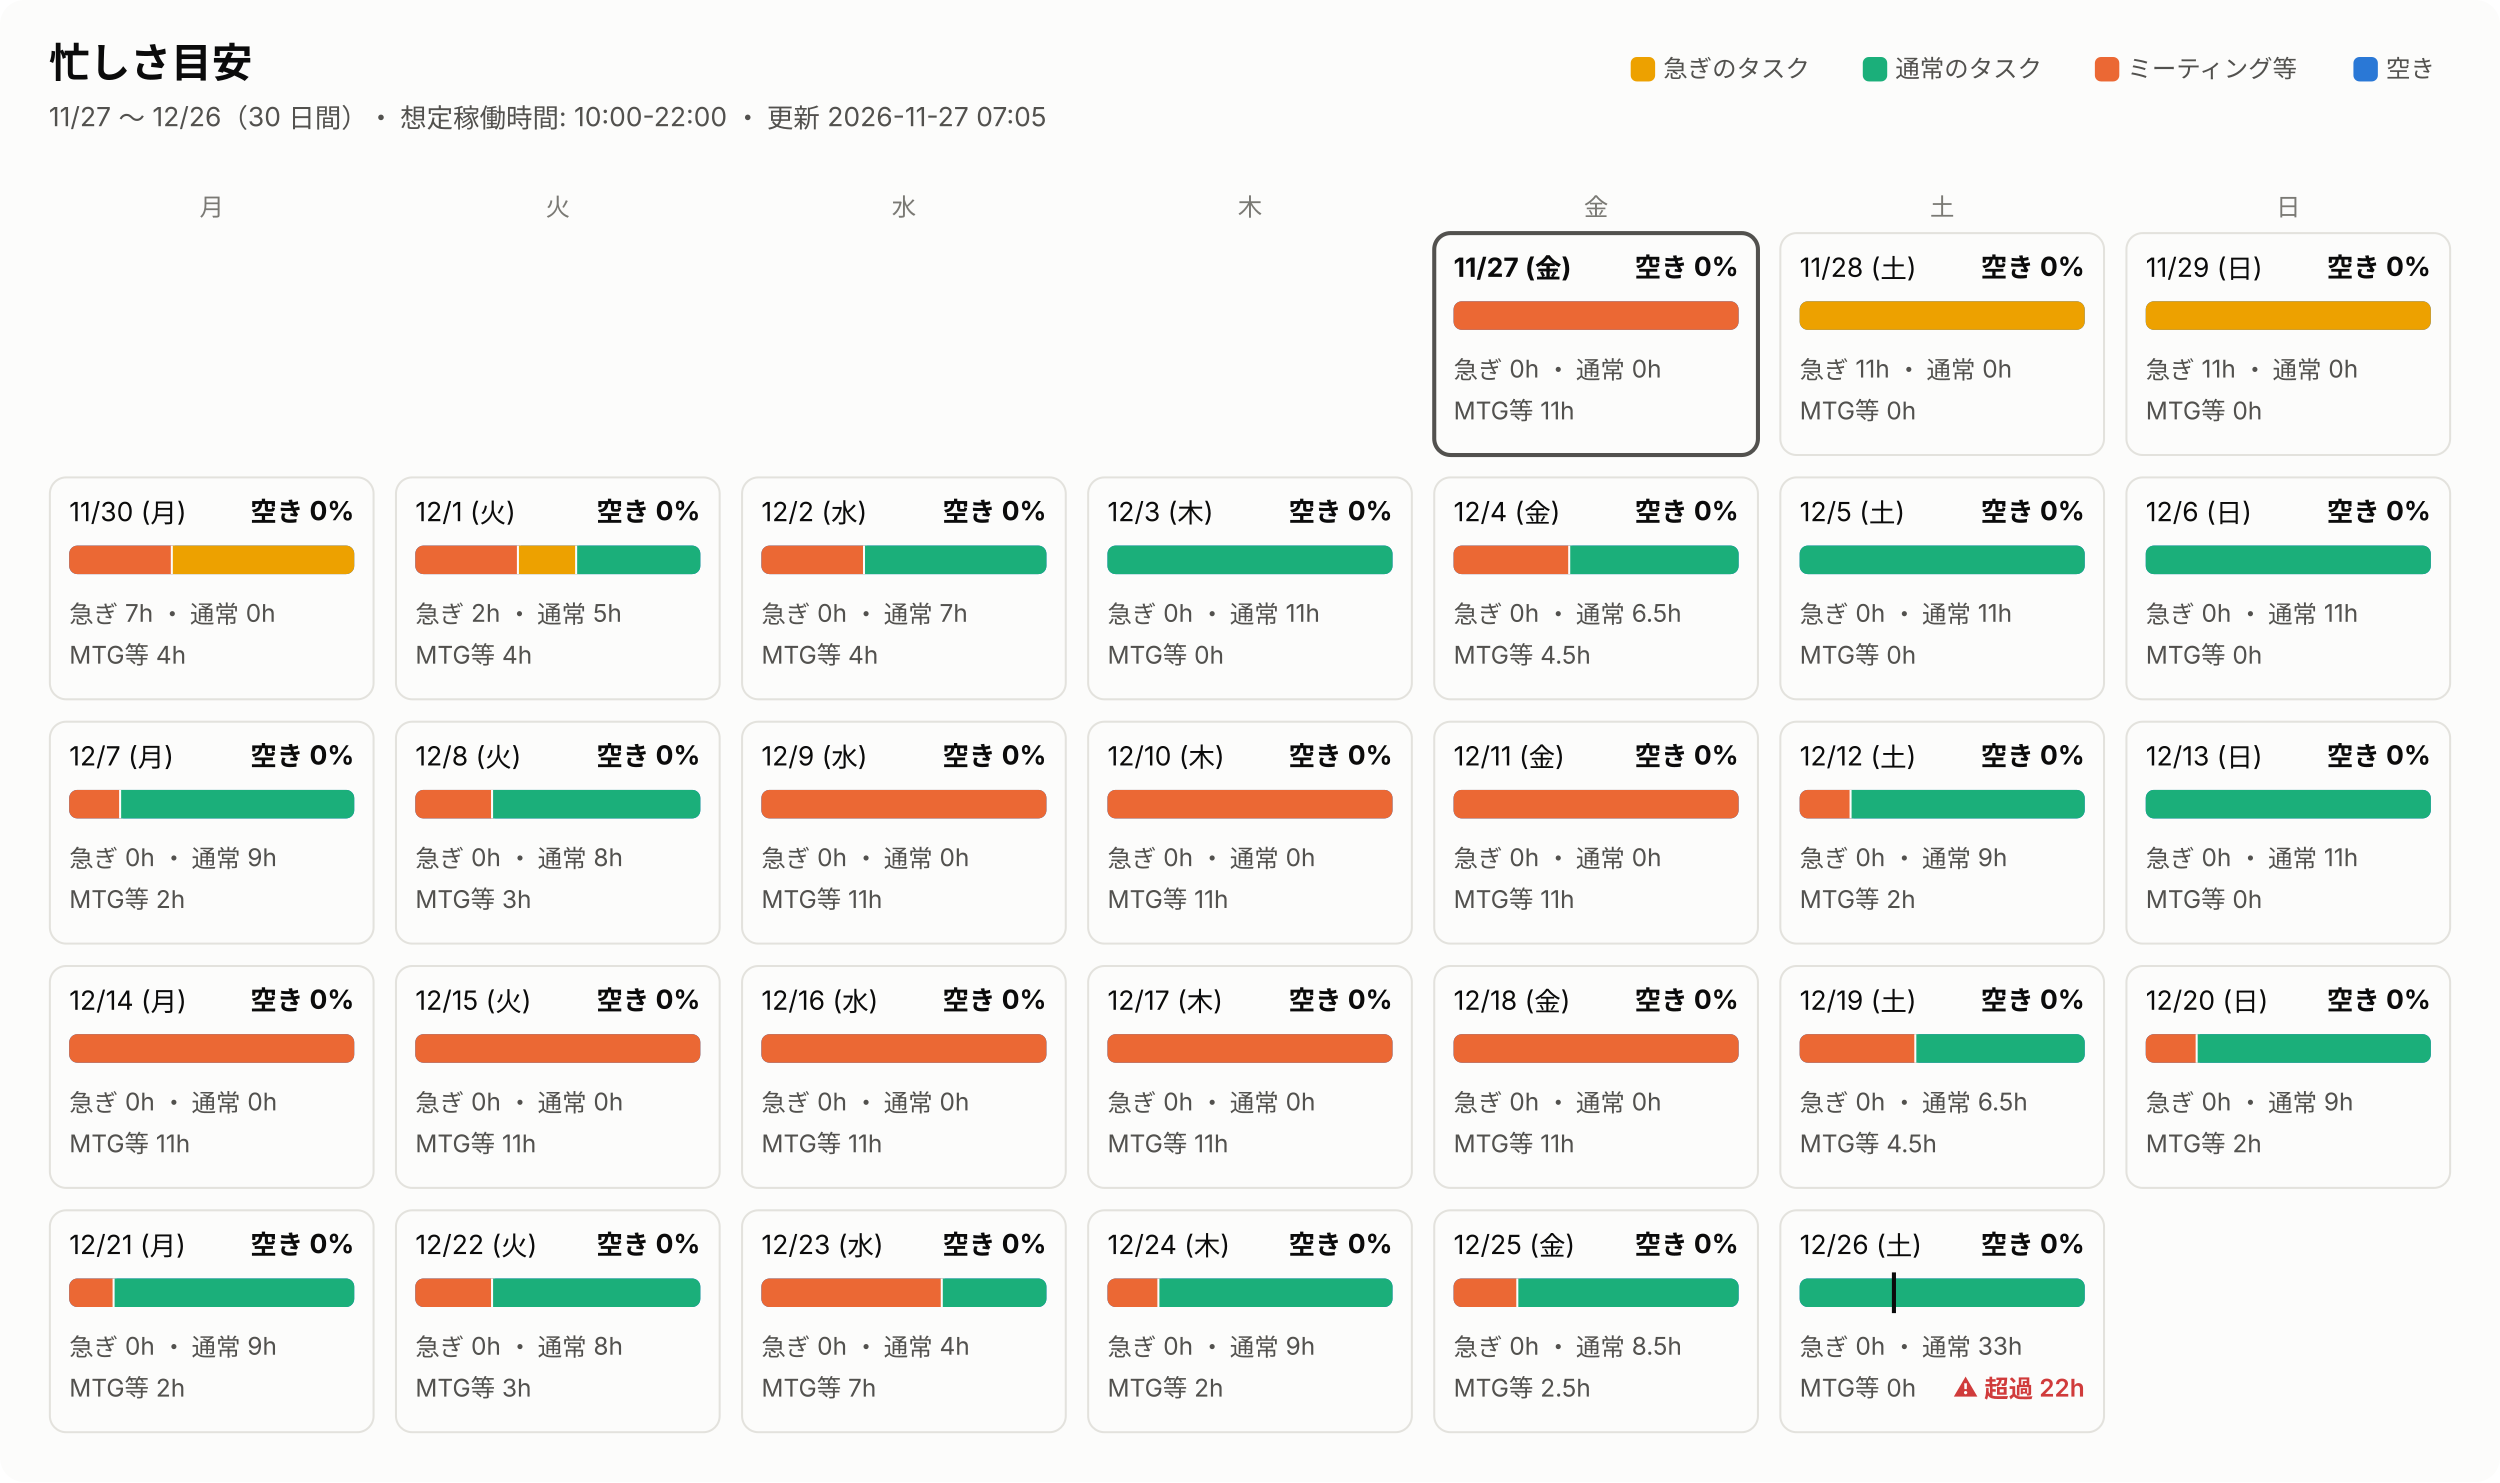
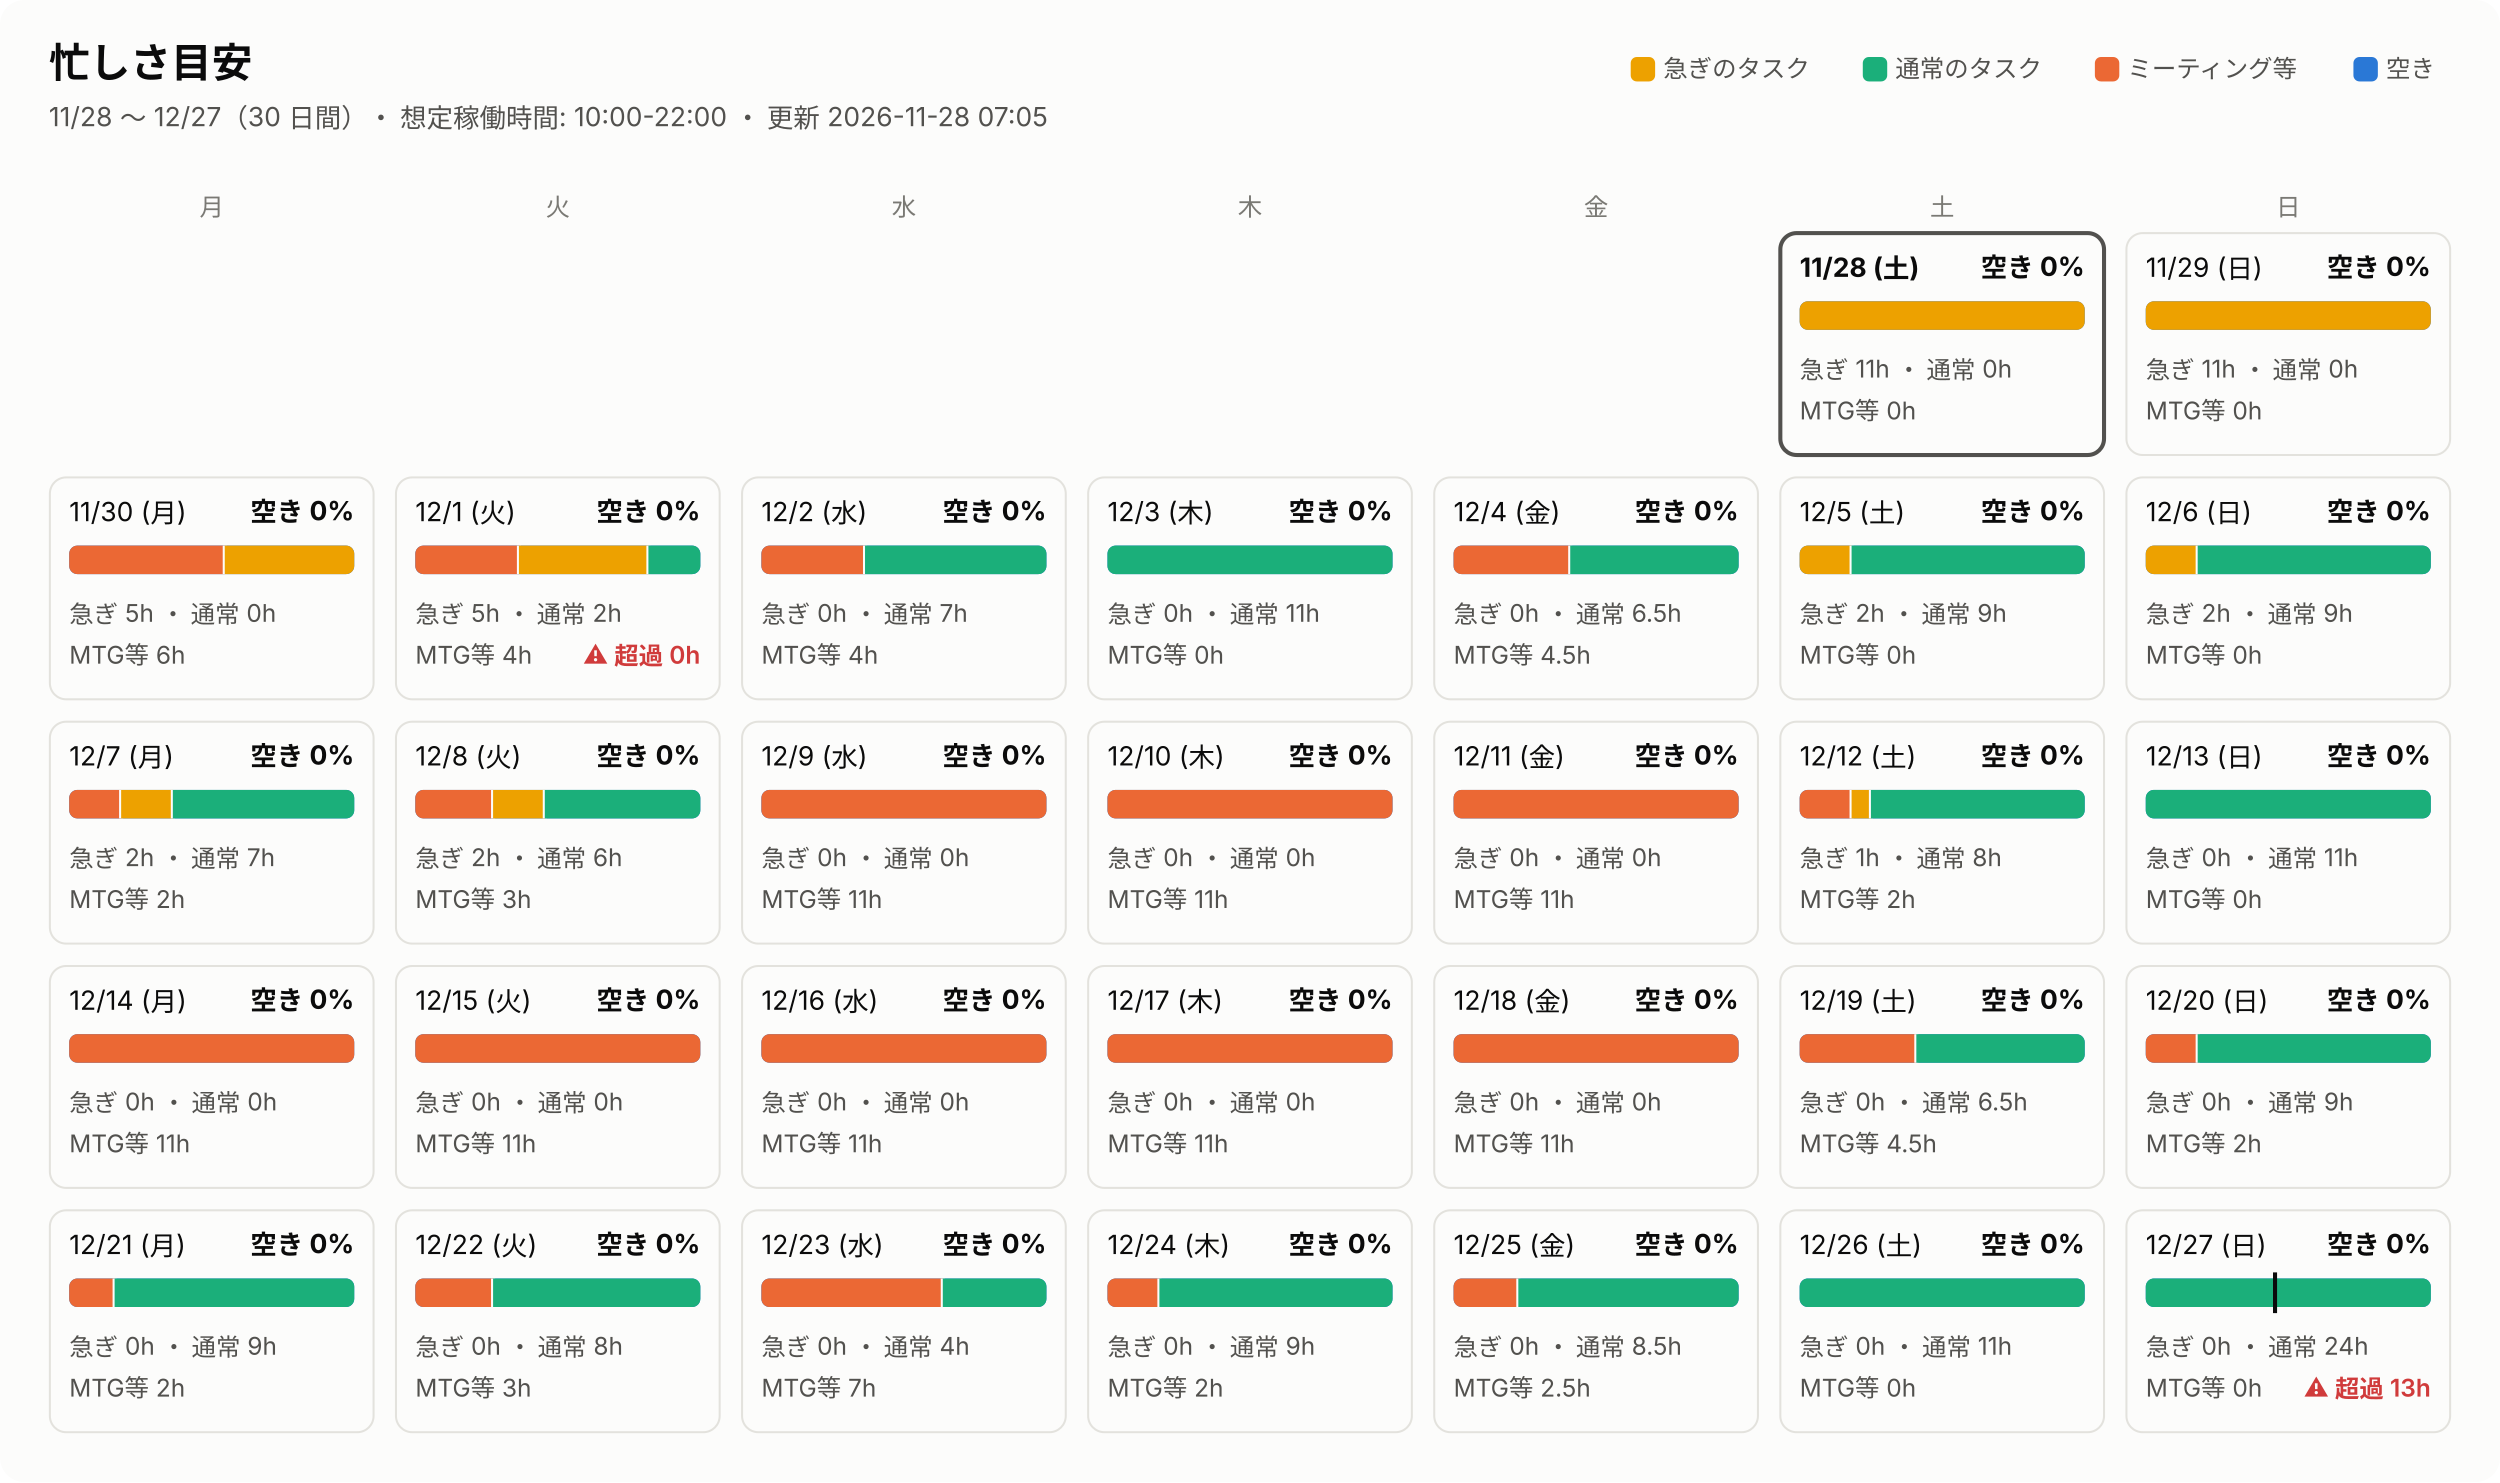
<svg xmlns="http://www.w3.org/2000/svg" viewBox="0 0 1228 728" width="1228" height="728" role="img" aria-label="忙しさ目安" class="viz">
  <style>
    .viz { color-scheme: light dark; }
    .surface { fill: #fcfcfb; }
    .text-1 { fill: #0b0b0b; }
    .text-2 { fill: #52514e; }
    .text-3 { fill: #7a7974; }
    .tasks { fill: #eda100; }
    .flex { fill: #1baf7a; }
    .meetings { fill: #eb6834; }
    .free { fill: #2a78d6; }
    .cell { fill: none; stroke: #e3e2dd; }
    .cell-today { fill: none; stroke: #52514e; }
    .gap { stroke: #fcfcfb; }
    .capmark { stroke: #0b0b0b; }
    .overflow { fill: #d03b3b; }
    text { font-family: -apple-system, BlinkMacSystemFont, "Segoe UI", "Hiragino Sans",
           "Noto Sans JP", "Yu Gothic UI", Meiryo, sans-serif; }
    @media (prefers-color-scheme: dark) {
      .surface { fill: #1a1a19; }
      .text-1 { fill: #f0efec; }
      .text-2 { fill: #c3c2b7; }
      .text-3 { fill: #8f8e87; }
      .tasks { fill: #c98500; }
      .flex { fill: #199e70; }
      .meetings { fill: #d95926; }
      .free { fill: #3987e5; }
      .cell { stroke: #333331; }
      .cell-today { stroke: #c3c2b7; }
      .gap { stroke: #1a1a19; }
      .capmark { stroke: #f0efec; }
      .overflow { fill: #e66767; }
    }
</style>
  <rect class="surface" x="0" y="0" width="1228" height="728" rx="12" />
  <text class="text-1" x="24" y="38" font-size="20" font-weight="700">忙しさ目安</text>
-   <text class="text-2" x="24" y="62" font-size="13">11/27 〜 12/26（30 日間）・ 想定稼働時間: 10:00-22:00 ・ 更新 2026-11-27 07:05</text>
+   <text class="text-2" x="24" y="62" font-size="13">11/28 〜 12/27（30 日間）・ 想定稼働時間: 10:00-22:00 ・ 更新 2026-11-28 07:05</text>
  <rect class="tasks" x="801" y="28" width="12" height="12" rx="3" />
  <text class="text-2" x="817" y="38" font-size="12">急ぎのタスク</text>
  <rect class="flex" x="915" y="28" width="12" height="12" rx="3" />
  <text class="text-2" x="931" y="38" font-size="12">通常のタスク</text>
  <rect class="meetings" x="1029" y="28" width="12" height="12" rx="3" />
  <text class="text-2" x="1045" y="38" font-size="12">ミーティング等</text>
  <rect class="free" x="1156" y="28" width="12" height="12" rx="3" />
  <text class="text-2" x="1172" y="38" font-size="12">空き</text>
  <text class="text-3" x="104.0" y="106" text-anchor="middle" font-size="12">月</text>
  <text class="text-3" x="274.0" y="106" text-anchor="middle" font-size="12">火</text>
  <text class="text-3" x="444.0" y="106" text-anchor="middle" font-size="12">水</text>
  <text class="text-3" x="614.0" y="106" text-anchor="middle" font-size="12">木</text>
  <text class="text-3" x="784.0" y="106" text-anchor="middle" font-size="12">金</text>
  <text class="text-3" x="954.0" y="106" text-anchor="middle" font-size="12">土</text>
  <text class="text-3" x="1124.0" y="106" text-anchor="middle" font-size="12">日</text>
  <g>
-     <rect class="cell-today" stroke-width="2" x="704.5" y="114.5" width="159" height="109" rx="8" />
-     <text class="text-1" x="714" y="136" font-size="13" font-weight="700">11/27 (金)</text>
-     <text class="text-1" x="854" y="136" text-anchor="end" font-size="13" font-weight="700">空き 0%</text>
+     <rect class="cell-today" stroke-width="2" x="874.5" y="114.5" width="159" height="109" rx="8" />
+     <text class="text-1" x="884" y="136" font-size="13" font-weight="700">11/28 (土)</text>
+     <text class="text-1" x="1024" y="136" text-anchor="end" font-size="13" font-weight="700">空き 0%</text>
    <clipPath id="c0">
-       <rect x="714.0" y="148" width="140" height="14" rx="4" />
+       <rect x="884.0" y="148" width="140" height="14" rx="4" />
    </clipPath>
    <g clip-path="url(#c0)">
-       <rect class="free" x="714.0" y="148" width="140" height="14" />
-       <rect class="meetings" x="714.0" y="148" width="140.0" height="14" />
-     </g>
-     <text class="text-2" x="714" y="186" font-size="12">急ぎ 0h ・ 通常 0h</text>
-     <text class="text-2" x="714" y="206" font-size="12">MTG等 11h</text>
-   </g>
-   <g>
-     <rect class="cell" stroke-width="1" x="874.5" y="114.5" width="159" height="109" rx="8" />
-     <text class="text-1" x="884" y="136" font-size="13">11/28 (土)</text>
-     <text class="text-1" x="1024" y="136" text-anchor="end" font-size="13" font-weight="700">空き 0%</text>
-     <clipPath id="c1">
-       <rect x="884.0" y="148" width="140" height="14" rx="4" />
-     </clipPath>
-     <g clip-path="url(#c1)">
      <rect class="free" x="884.0" y="148" width="140" height="14" />
      <rect class="tasks" x="884.0" y="148" width="140.0" height="14" />
    </g>
    <text class="text-2" x="884" y="186" font-size="12">急ぎ 11h ・ 通常 0h</text>
    <text class="text-2" x="884" y="206" font-size="12">MTG等 0h</text>
  </g>
  <g>
    <rect class="cell" stroke-width="1" x="1044.5" y="114.5" width="159" height="109" rx="8" />
    <text class="text-1" x="1054" y="136" font-size="13">11/29 (日)</text>
    <text class="text-1" x="1194" y="136" text-anchor="end" font-size="13" font-weight="700">空き 0%</text>
-     <clipPath id="c2">
+     <clipPath id="c1">
      <rect x="1054.0" y="148" width="140" height="14" rx="4" />
    </clipPath>
-     <g clip-path="url(#c2)">
+     <g clip-path="url(#c1)">
      <rect class="free" x="1054.0" y="148" width="140" height="14" />
      <rect class="tasks" x="1054.0" y="148" width="140.0" height="14" />
    </g>
    <text class="text-2" x="1054" y="186" font-size="12">急ぎ 11h ・ 通常 0h</text>
    <text class="text-2" x="1054" y="206" font-size="12">MTG等 0h</text>
  </g>
  <g>
    <rect class="cell" stroke-width="1" x="24.5" y="234.5" width="159" height="109" rx="8" />
    <text class="text-1" x="34" y="256" font-size="13">11/30 (月)</text>
    <text class="text-1" x="174" y="256" text-anchor="end" font-size="13" font-weight="700">空き 0%</text>
-     <clipPath id="c3">
+     <clipPath id="c2">
      <rect x="34.0" y="268" width="140" height="14" rx="4" />
    </clipPath>
-     <g clip-path="url(#c3)">
+     <g clip-path="url(#c2)">
      <rect class="free" x="34.0" y="268" width="140" height="14" />
-       <rect class="meetings" x="34.0" y="268" width="50.9" height="14" />
-       <line class="gap" stroke-width="2" x1="84.9" y1="268" x2="84.9" y2="282" />
-       <rect class="tasks" x="84.9" y="268" width="89.1" height="14" />
-     </g>
-     <text class="text-2" x="34" y="306" font-size="12">急ぎ 7h ・ 通常 0h</text>
-     <text class="text-2" x="34" y="326" font-size="12">MTG等 4h</text>
+       <rect class="meetings" x="34.0" y="268" width="76.4" height="14" />
+       <line class="gap" stroke-width="2" x1="110.4" y1="268" x2="110.4" y2="282" />
+       <rect class="tasks" x="110.4" y="268" width="63.6" height="14" />
+     </g>
+     <text class="text-2" x="34" y="306" font-size="12">急ぎ 5h ・ 通常 0h</text>
+     <text class="text-2" x="34" y="326" font-size="12">MTG等 6h</text>
  </g>
  <g>
    <rect class="cell" stroke-width="1" x="194.5" y="234.5" width="159" height="109" rx="8" />
    <text class="text-1" x="204" y="256" font-size="13">12/1 (火)</text>
    <text class="text-1" x="344" y="256" text-anchor="end" font-size="13" font-weight="700">空き 0%</text>
-     <clipPath id="c4">
+     <clipPath id="c3">
      <rect x="204.0" y="268" width="140" height="14" rx="4" />
    </clipPath>
-     <g clip-path="url(#c4)">
+     <g clip-path="url(#c3)">
      <rect class="free" x="204.0" y="268" width="140" height="14" />
      <rect class="meetings" x="204.0" y="268" width="50.9" height="14" />
      <line class="gap" stroke-width="2" x1="254.9" y1="268" x2="254.9" y2="282" />
-       <rect class="tasks" x="254.9" y="268" width="28.6" height="14" />
-       <line class="gap" stroke-width="2" x1="283.5" y1="268" x2="283.5" y2="282" />
-       <rect class="flex" x="283.5" y="268" width="60.5" height="14" />
-     </g>
-     <text class="text-2" x="204" y="306" font-size="12">急ぎ 2h ・ 通常 5h</text>
+       <rect class="tasks" x="254.9" y="268" width="63.6" height="14" />
+       <line class="gap" stroke-width="2" x1="318.5" y1="268" x2="318.5" y2="282" />
+       <rect class="flex" x="318.5" y="268" width="25.5" height="14" />
+     </g>
+     <text class="text-2" x="204" y="306" font-size="12">急ぎ 5h ・ 通常 2h</text>
    <text class="text-2" x="204" y="326" font-size="12">MTG等 4h</text>
+     <text class="overflow" x="344" y="326" text-anchor="end" font-size="12" font-weight="600">⚠ 超過 0h</text>
  </g>
  <g>
    <rect class="cell" stroke-width="1" x="364.5" y="234.5" width="159" height="109" rx="8" />
    <text class="text-1" x="374" y="256" font-size="13">12/2 (水)</text>
    <text class="text-1" x="514" y="256" text-anchor="end" font-size="13" font-weight="700">空き 0%</text>
-     <clipPath id="c5">
+     <clipPath id="c4">
      <rect x="374.0" y="268" width="140" height="14" rx="4" />
    </clipPath>
-     <g clip-path="url(#c5)">
+     <g clip-path="url(#c4)">
      <rect class="free" x="374.0" y="268" width="140" height="14" />
      <rect class="meetings" x="374.0" y="268" width="50.9" height="14" />
      <line class="gap" stroke-width="2" x1="424.9" y1="268" x2="424.9" y2="282" />
      <rect class="flex" x="424.9" y="268" width="89.1" height="14" />
    </g>
    <text class="text-2" x="374" y="306" font-size="12">急ぎ 0h ・ 通常 7h</text>
    <text class="text-2" x="374" y="326" font-size="12">MTG等 4h</text>
  </g>
  <g>
    <rect class="cell" stroke-width="1" x="534.5" y="234.5" width="159" height="109" rx="8" />
    <text class="text-1" x="544" y="256" font-size="13">12/3 (木)</text>
    <text class="text-1" x="684" y="256" text-anchor="end" font-size="13" font-weight="700">空き 0%</text>
-     <clipPath id="c6">
+     <clipPath id="c5">
      <rect x="544.0" y="268" width="140" height="14" rx="4" />
    </clipPath>
-     <g clip-path="url(#c6)">
+     <g clip-path="url(#c5)">
      <rect class="free" x="544.0" y="268" width="140" height="14" />
      <rect class="flex" x="544.0" y="268" width="140.0" height="14" />
    </g>
    <text class="text-2" x="544" y="306" font-size="12">急ぎ 0h ・ 通常 11h</text>
    <text class="text-2" x="544" y="326" font-size="12">MTG等 0h</text>
  </g>
  <g>
    <rect class="cell" stroke-width="1" x="704.5" y="234.5" width="159" height="109" rx="8" />
    <text class="text-1" x="714" y="256" font-size="13">12/4 (金)</text>
    <text class="text-1" x="854" y="256" text-anchor="end" font-size="13" font-weight="700">空き 0%</text>
-     <clipPath id="c7">
+     <clipPath id="c6">
      <rect x="714.0" y="268" width="140" height="14" rx="4" />
    </clipPath>
-     <g clip-path="url(#c7)">
+     <g clip-path="url(#c6)">
      <rect class="free" x="714.0" y="268" width="140" height="14" />
      <rect class="meetings" x="714.0" y="268" width="57.3" height="14" />
      <line class="gap" stroke-width="2" x1="771.3" y1="268" x2="771.3" y2="282" />
      <rect class="flex" x="771.3" y="268" width="82.7" height="14" />
    </g>
    <text class="text-2" x="714" y="306" font-size="12">急ぎ 0h ・ 通常 6.5h</text>
    <text class="text-2" x="714" y="326" font-size="12">MTG等 4.5h</text>
  </g>
  <g>
    <rect class="cell" stroke-width="1" x="874.5" y="234.5" width="159" height="109" rx="8" />
    <text class="text-1" x="884" y="256" font-size="13">12/5 (土)</text>
    <text class="text-1" x="1024" y="256" text-anchor="end" font-size="13" font-weight="700">空き 0%</text>
-     <clipPath id="c8">
+     <clipPath id="c7">
      <rect x="884.0" y="268" width="140" height="14" rx="4" />
    </clipPath>
-     <g clip-path="url(#c8)">
+     <g clip-path="url(#c7)">
      <rect class="free" x="884.0" y="268" width="140" height="14" />
-       <rect class="flex" x="884.0" y="268" width="140.0" height="14" />
-     </g>
-     <text class="text-2" x="884" y="306" font-size="12">急ぎ 0h ・ 通常 11h</text>
+       <rect class="tasks" x="884.0" y="268" width="25.5" height="14" />
+       <line class="gap" stroke-width="2" x1="909.5" y1="268" x2="909.5" y2="282" />
+       <rect class="flex" x="909.5" y="268" width="114.5" height="14" />
+     </g>
+     <text class="text-2" x="884" y="306" font-size="12">急ぎ 2h ・ 通常 9h</text>
    <text class="text-2" x="884" y="326" font-size="12">MTG等 0h</text>
  </g>
  <g>
    <rect class="cell" stroke-width="1" x="1044.5" y="234.5" width="159" height="109" rx="8" />
    <text class="text-1" x="1054" y="256" font-size="13">12/6 (日)</text>
    <text class="text-1" x="1194" y="256" text-anchor="end" font-size="13" font-weight="700">空き 0%</text>
-     <clipPath id="c9">
+     <clipPath id="c8">
      <rect x="1054.0" y="268" width="140" height="14" rx="4" />
    </clipPath>
-     <g clip-path="url(#c9)">
+     <g clip-path="url(#c8)">
      <rect class="free" x="1054.0" y="268" width="140" height="14" />
-       <rect class="flex" x="1054.0" y="268" width="140.0" height="14" />
-     </g>
-     <text class="text-2" x="1054" y="306" font-size="12">急ぎ 0h ・ 通常 11h</text>
+       <rect class="tasks" x="1054.0" y="268" width="25.5" height="14" />
+       <line class="gap" stroke-width="2" x1="1079.5" y1="268" x2="1079.5" y2="282" />
+       <rect class="flex" x="1079.5" y="268" width="114.5" height="14" />
+     </g>
+     <text class="text-2" x="1054" y="306" font-size="12">急ぎ 2h ・ 通常 9h</text>
    <text class="text-2" x="1054" y="326" font-size="12">MTG等 0h</text>
  </g>
  <g>
    <rect class="cell" stroke-width="1" x="24.5" y="354.5" width="159" height="109" rx="8" />
    <text class="text-1" x="34" y="376" font-size="13">12/7 (月)</text>
    <text class="text-1" x="174" y="376" text-anchor="end" font-size="13" font-weight="700">空き 0%</text>
-     <clipPath id="c10">
+     <clipPath id="c9">
      <rect x="34.0" y="388" width="140" height="14" rx="4" />
    </clipPath>
-     <g clip-path="url(#c10)">
+     <g clip-path="url(#c9)">
      <rect class="free" x="34.0" y="388" width="140" height="14" />
      <rect class="meetings" x="34.0" y="388" width="25.5" height="14" />
      <line class="gap" stroke-width="2" x1="59.5" y1="388" x2="59.5" y2="402" />
-       <rect class="flex" x="59.5" y="388" width="114.5" height="14" />
-     </g>
-     <text class="text-2" x="34" y="426" font-size="12">急ぎ 0h ・ 通常 9h</text>
+       <rect class="tasks" x="59.5" y="388" width="25.5" height="14" />
+       <line class="gap" stroke-width="2" x1="84.9" y1="388" x2="84.9" y2="402" />
+       <rect class="flex" x="84.9" y="388" width="89.1" height="14" />
+     </g>
+     <text class="text-2" x="34" y="426" font-size="12">急ぎ 2h ・ 通常 7h</text>
    <text class="text-2" x="34" y="446" font-size="12">MTG等 2h</text>
  </g>
  <g>
    <rect class="cell" stroke-width="1" x="194.5" y="354.5" width="159" height="109" rx="8" />
    <text class="text-1" x="204" y="376" font-size="13">12/8 (火)</text>
    <text class="text-1" x="344" y="376" text-anchor="end" font-size="13" font-weight="700">空き 0%</text>
-     <clipPath id="c11">
+     <clipPath id="c10">
      <rect x="204.0" y="388" width="140" height="14" rx="4" />
    </clipPath>
-     <g clip-path="url(#c11)">
+     <g clip-path="url(#c10)">
      <rect class="free" x="204.0" y="388" width="140" height="14" />
      <rect class="meetings" x="204.0" y="388" width="38.2" height="14" />
      <line class="gap" stroke-width="2" x1="242.2" y1="388" x2="242.2" y2="402" />
-       <rect class="flex" x="242.2" y="388" width="101.8" height="14" />
-     </g>
-     <text class="text-2" x="204" y="426" font-size="12">急ぎ 0h ・ 通常 8h</text>
+       <rect class="tasks" x="242.2" y="388" width="25.5" height="14" />
+       <line class="gap" stroke-width="2" x1="267.6" y1="388" x2="267.6" y2="402" />
+       <rect class="flex" x="267.6" y="388" width="76.4" height="14" />
+     </g>
+     <text class="text-2" x="204" y="426" font-size="12">急ぎ 2h ・ 通常 6h</text>
    <text class="text-2" x="204" y="446" font-size="12">MTG等 3h</text>
  </g>
  <g>
    <rect class="cell" stroke-width="1" x="364.5" y="354.5" width="159" height="109" rx="8" />
    <text class="text-1" x="374" y="376" font-size="13">12/9 (水)</text>
    <text class="text-1" x="514" y="376" text-anchor="end" font-size="13" font-weight="700">空き 0%</text>
-     <clipPath id="c12">
+     <clipPath id="c11">
      <rect x="374.0" y="388" width="140" height="14" rx="4" />
    </clipPath>
-     <g clip-path="url(#c12)">
+     <g clip-path="url(#c11)">
      <rect class="free" x="374.0" y="388" width="140" height="14" />
      <rect class="meetings" x="374.0" y="388" width="140.0" height="14" />
    </g>
    <text class="text-2" x="374" y="426" font-size="12">急ぎ 0h ・ 通常 0h</text>
    <text class="text-2" x="374" y="446" font-size="12">MTG等 11h</text>
  </g>
  <g>
    <rect class="cell" stroke-width="1" x="534.5" y="354.5" width="159" height="109" rx="8" />
    <text class="text-1" x="544" y="376" font-size="13">12/10 (木)</text>
    <text class="text-1" x="684" y="376" text-anchor="end" font-size="13" font-weight="700">空き 0%</text>
-     <clipPath id="c13">
+     <clipPath id="c12">
      <rect x="544.0" y="388" width="140" height="14" rx="4" />
    </clipPath>
-     <g clip-path="url(#c13)">
+     <g clip-path="url(#c12)">
      <rect class="free" x="544.0" y="388" width="140" height="14" />
      <rect class="meetings" x="544.0" y="388" width="140.0" height="14" />
    </g>
    <text class="text-2" x="544" y="426" font-size="12">急ぎ 0h ・ 通常 0h</text>
    <text class="text-2" x="544" y="446" font-size="12">MTG等 11h</text>
  </g>
  <g>
    <rect class="cell" stroke-width="1" x="704.5" y="354.5" width="159" height="109" rx="8" />
    <text class="text-1" x="714" y="376" font-size="13">12/11 (金)</text>
    <text class="text-1" x="854" y="376" text-anchor="end" font-size="13" font-weight="700">空き 0%</text>
-     <clipPath id="c14">
+     <clipPath id="c13">
      <rect x="714.0" y="388" width="140" height="14" rx="4" />
    </clipPath>
-     <g clip-path="url(#c14)">
+     <g clip-path="url(#c13)">
      <rect class="free" x="714.0" y="388" width="140" height="14" />
      <rect class="meetings" x="714.0" y="388" width="140.0" height="14" />
    </g>
    <text class="text-2" x="714" y="426" font-size="12">急ぎ 0h ・ 通常 0h</text>
    <text class="text-2" x="714" y="446" font-size="12">MTG等 11h</text>
  </g>
  <g>
    <rect class="cell" stroke-width="1" x="874.5" y="354.5" width="159" height="109" rx="8" />
    <text class="text-1" x="884" y="376" font-size="13">12/12 (土)</text>
    <text class="text-1" x="1024" y="376" text-anchor="end" font-size="13" font-weight="700">空き 0%</text>
-     <clipPath id="c15">
+     <clipPath id="c14">
      <rect x="884.0" y="388" width="140" height="14" rx="4" />
    </clipPath>
-     <g clip-path="url(#c15)">
+     <g clip-path="url(#c14)">
      <rect class="free" x="884.0" y="388" width="140" height="14" />
      <rect class="meetings" x="884.0" y="388" width="25.5" height="14" />
      <line class="gap" stroke-width="2" x1="909.5" y1="388" x2="909.5" y2="402" />
-       <rect class="flex" x="909.5" y="388" width="114.5" height="14" />
-     </g>
-     <text class="text-2" x="884" y="426" font-size="12">急ぎ 0h ・ 通常 9h</text>
+       <rect class="tasks" x="909.5" y="388" width="9.5" height="14" />
+       <line class="gap" stroke-width="2" x1="919.0" y1="388" x2="919.0" y2="402" />
+       <rect class="flex" x="919.0" y="388" width="105.0" height="14" />
+     </g>
+     <text class="text-2" x="884" y="426" font-size="12">急ぎ 1h ・ 通常 8h</text>
    <text class="text-2" x="884" y="446" font-size="12">MTG等 2h</text>
  </g>
  <g>
    <rect class="cell" stroke-width="1" x="1044.5" y="354.5" width="159" height="109" rx="8" />
    <text class="text-1" x="1054" y="376" font-size="13">12/13 (日)</text>
    <text class="text-1" x="1194" y="376" text-anchor="end" font-size="13" font-weight="700">空き 0%</text>
-     <clipPath id="c16">
+     <clipPath id="c15">
      <rect x="1054.0" y="388" width="140" height="14" rx="4" />
    </clipPath>
-     <g clip-path="url(#c16)">
+     <g clip-path="url(#c15)">
      <rect class="free" x="1054.0" y="388" width="140" height="14" />
      <rect class="flex" x="1054.0" y="388" width="140.0" height="14" />
    </g>
    <text class="text-2" x="1054" y="426" font-size="12">急ぎ 0h ・ 通常 11h</text>
    <text class="text-2" x="1054" y="446" font-size="12">MTG等 0h</text>
  </g>
  <g>
    <rect class="cell" stroke-width="1" x="24.5" y="474.5" width="159" height="109" rx="8" />
    <text class="text-1" x="34" y="496" font-size="13">12/14 (月)</text>
    <text class="text-1" x="174" y="496" text-anchor="end" font-size="13" font-weight="700">空き 0%</text>
-     <clipPath id="c17">
+     <clipPath id="c16">
      <rect x="34.0" y="508" width="140" height="14" rx="4" />
    </clipPath>
-     <g clip-path="url(#c17)">
+     <g clip-path="url(#c16)">
      <rect class="free" x="34.0" y="508" width="140" height="14" />
      <rect class="meetings" x="34.0" y="508" width="140.0" height="14" />
    </g>
    <text class="text-2" x="34" y="546" font-size="12">急ぎ 0h ・ 通常 0h</text>
    <text class="text-2" x="34" y="566" font-size="12">MTG等 11h</text>
  </g>
  <g>
    <rect class="cell" stroke-width="1" x="194.5" y="474.5" width="159" height="109" rx="8" />
    <text class="text-1" x="204" y="496" font-size="13">12/15 (火)</text>
    <text class="text-1" x="344" y="496" text-anchor="end" font-size="13" font-weight="700">空き 0%</text>
-     <clipPath id="c18">
+     <clipPath id="c17">
      <rect x="204.0" y="508" width="140" height="14" rx="4" />
    </clipPath>
-     <g clip-path="url(#c18)">
+     <g clip-path="url(#c17)">
      <rect class="free" x="204.0" y="508" width="140" height="14" />
      <rect class="meetings" x="204.0" y="508" width="140.0" height="14" />
    </g>
    <text class="text-2" x="204" y="546" font-size="12">急ぎ 0h ・ 通常 0h</text>
    <text class="text-2" x="204" y="566" font-size="12">MTG等 11h</text>
  </g>
  <g>
    <rect class="cell" stroke-width="1" x="364.5" y="474.5" width="159" height="109" rx="8" />
    <text class="text-1" x="374" y="496" font-size="13">12/16 (水)</text>
    <text class="text-1" x="514" y="496" text-anchor="end" font-size="13" font-weight="700">空き 0%</text>
-     <clipPath id="c19">
+     <clipPath id="c18">
      <rect x="374.0" y="508" width="140" height="14" rx="4" />
    </clipPath>
-     <g clip-path="url(#c19)">
+     <g clip-path="url(#c18)">
      <rect class="free" x="374.0" y="508" width="140" height="14" />
      <rect class="meetings" x="374.0" y="508" width="140.0" height="14" />
    </g>
    <text class="text-2" x="374" y="546" font-size="12">急ぎ 0h ・ 通常 0h</text>
    <text class="text-2" x="374" y="566" font-size="12">MTG等 11h</text>
  </g>
  <g>
    <rect class="cell" stroke-width="1" x="534.5" y="474.5" width="159" height="109" rx="8" />
    <text class="text-1" x="544" y="496" font-size="13">12/17 (木)</text>
    <text class="text-1" x="684" y="496" text-anchor="end" font-size="13" font-weight="700">空き 0%</text>
-     <clipPath id="c20">
+     <clipPath id="c19">
      <rect x="544.0" y="508" width="140" height="14" rx="4" />
    </clipPath>
-     <g clip-path="url(#c20)">
+     <g clip-path="url(#c19)">
      <rect class="free" x="544.0" y="508" width="140" height="14" />
      <rect class="meetings" x="544.0" y="508" width="140.0" height="14" />
    </g>
    <text class="text-2" x="544" y="546" font-size="12">急ぎ 0h ・ 通常 0h</text>
    <text class="text-2" x="544" y="566" font-size="12">MTG等 11h</text>
  </g>
  <g>
    <rect class="cell" stroke-width="1" x="704.5" y="474.5" width="159" height="109" rx="8" />
    <text class="text-1" x="714" y="496" font-size="13">12/18 (金)</text>
    <text class="text-1" x="854" y="496" text-anchor="end" font-size="13" font-weight="700">空き 0%</text>
-     <clipPath id="c21">
+     <clipPath id="c20">
      <rect x="714.0" y="508" width="140" height="14" rx="4" />
    </clipPath>
-     <g clip-path="url(#c21)">
+     <g clip-path="url(#c20)">
      <rect class="free" x="714.0" y="508" width="140" height="14" />
      <rect class="meetings" x="714.0" y="508" width="140.0" height="14" />
    </g>
    <text class="text-2" x="714" y="546" font-size="12">急ぎ 0h ・ 通常 0h</text>
    <text class="text-2" x="714" y="566" font-size="12">MTG等 11h</text>
  </g>
  <g>
    <rect class="cell" stroke-width="1" x="874.5" y="474.5" width="159" height="109" rx="8" />
    <text class="text-1" x="884" y="496" font-size="13">12/19 (土)</text>
    <text class="text-1" x="1024" y="496" text-anchor="end" font-size="13" font-weight="700">空き 0%</text>
-     <clipPath id="c22">
+     <clipPath id="c21">
      <rect x="884.0" y="508" width="140" height="14" rx="4" />
    </clipPath>
-     <g clip-path="url(#c22)">
+     <g clip-path="url(#c21)">
      <rect class="free" x="884.0" y="508" width="140" height="14" />
      <rect class="meetings" x="884.0" y="508" width="57.3" height="14" />
      <line class="gap" stroke-width="2" x1="941.3" y1="508" x2="941.3" y2="522" />
      <rect class="flex" x="941.3" y="508" width="82.7" height="14" />
    </g>
    <text class="text-2" x="884" y="546" font-size="12">急ぎ 0h ・ 通常 6.5h</text>
    <text class="text-2" x="884" y="566" font-size="12">MTG等 4.5h</text>
  </g>
  <g>
    <rect class="cell" stroke-width="1" x="1044.5" y="474.5" width="159" height="109" rx="8" />
    <text class="text-1" x="1054" y="496" font-size="13">12/20 (日)</text>
    <text class="text-1" x="1194" y="496" text-anchor="end" font-size="13" font-weight="700">空き 0%</text>
-     <clipPath id="c23">
+     <clipPath id="c22">
      <rect x="1054.0" y="508" width="140" height="14" rx="4" />
    </clipPath>
-     <g clip-path="url(#c23)">
+     <g clip-path="url(#c22)">
      <rect class="free" x="1054.0" y="508" width="140" height="14" />
      <rect class="meetings" x="1054.0" y="508" width="25.5" height="14" />
      <line class="gap" stroke-width="2" x1="1079.5" y1="508" x2="1079.5" y2="522" />
      <rect class="flex" x="1079.5" y="508" width="114.5" height="14" />
    </g>
    <text class="text-2" x="1054" y="546" font-size="12">急ぎ 0h ・ 通常 9h</text>
    <text class="text-2" x="1054" y="566" font-size="12">MTG等 2h</text>
  </g>
  <g>
    <rect class="cell" stroke-width="1" x="24.5" y="594.5" width="159" height="109" rx="8" />
    <text class="text-1" x="34" y="616" font-size="13">12/21 (月)</text>
    <text class="text-1" x="174" y="616" text-anchor="end" font-size="13" font-weight="700">空き 0%</text>
-     <clipPath id="c24">
+     <clipPath id="c23">
      <rect x="34.0" y="628" width="140" height="14" rx="4" />
    </clipPath>
-     <g clip-path="url(#c24)">
+     <g clip-path="url(#c23)">
      <rect class="free" x="34.0" y="628" width="140" height="14" />
      <rect class="meetings" x="34.0" y="628" width="22.3" height="14" />
      <line class="gap" stroke-width="2" x1="56.3" y1="628" x2="56.3" y2="642" />
      <rect class="flex" x="56.3" y="628" width="117.7" height="14" />
    </g>
    <text class="text-2" x="34" y="666" font-size="12">急ぎ 0h ・ 通常 9h</text>
    <text class="text-2" x="34" y="686" font-size="12">MTG等 2h</text>
  </g>
  <g>
    <rect class="cell" stroke-width="1" x="194.5" y="594.5" width="159" height="109" rx="8" />
    <text class="text-1" x="204" y="616" font-size="13">12/22 (火)</text>
    <text class="text-1" x="344" y="616" text-anchor="end" font-size="13" font-weight="700">空き 0%</text>
-     <clipPath id="c25">
+     <clipPath id="c24">
      <rect x="204.0" y="628" width="140" height="14" rx="4" />
    </clipPath>
-     <g clip-path="url(#c25)">
+     <g clip-path="url(#c24)">
      <rect class="free" x="204.0" y="628" width="140" height="14" />
      <rect class="meetings" x="204.0" y="628" width="38.2" height="14" />
      <line class="gap" stroke-width="2" x1="242.2" y1="628" x2="242.2" y2="642" />
      <rect class="flex" x="242.2" y="628" width="101.8" height="14" />
    </g>
    <text class="text-2" x="204" y="666" font-size="12">急ぎ 0h ・ 通常 8h</text>
    <text class="text-2" x="204" y="686" font-size="12">MTG等 3h</text>
  </g>
  <g>
    <rect class="cell" stroke-width="1" x="364.5" y="594.5" width="159" height="109" rx="8" />
    <text class="text-1" x="374" y="616" font-size="13">12/23 (水)</text>
    <text class="text-1" x="514" y="616" text-anchor="end" font-size="13" font-weight="700">空き 0%</text>
-     <clipPath id="c26">
+     <clipPath id="c25">
      <rect x="374.0" y="628" width="140" height="14" rx="4" />
    </clipPath>
-     <g clip-path="url(#c26)">
+     <g clip-path="url(#c25)">
      <rect class="free" x="374.0" y="628" width="140" height="14" />
      <rect class="meetings" x="374.0" y="628" width="89.1" height="14" />
      <line class="gap" stroke-width="2" x1="463.1" y1="628" x2="463.1" y2="642" />
      <rect class="flex" x="463.1" y="628" width="50.9" height="14" />
    </g>
    <text class="text-2" x="374" y="666" font-size="12">急ぎ 0h ・ 通常 4h</text>
    <text class="text-2" x="374" y="686" font-size="12">MTG等 7h</text>
  </g>
  <g>
    <rect class="cell" stroke-width="1" x="534.5" y="594.5" width="159" height="109" rx="8" />
    <text class="text-1" x="544" y="616" font-size="13">12/24 (木)</text>
    <text class="text-1" x="684" y="616" text-anchor="end" font-size="13" font-weight="700">空き 0%</text>
-     <clipPath id="c27">
+     <clipPath id="c26">
      <rect x="544.0" y="628" width="140" height="14" rx="4" />
    </clipPath>
-     <g clip-path="url(#c27)">
+     <g clip-path="url(#c26)">
      <rect class="free" x="544.0" y="628" width="140" height="14" />
      <rect class="meetings" x="544.0" y="628" width="25.5" height="14" />
      <line class="gap" stroke-width="2" x1="569.5" y1="628" x2="569.5" y2="642" />
      <rect class="flex" x="569.5" y="628" width="114.5" height="14" />
    </g>
    <text class="text-2" x="544" y="666" font-size="12">急ぎ 0h ・ 通常 9h</text>
    <text class="text-2" x="544" y="686" font-size="12">MTG等 2h</text>
  </g>
  <g>
    <rect class="cell" stroke-width="1" x="704.5" y="594.5" width="159" height="109" rx="8" />
    <text class="text-1" x="714" y="616" font-size="13">12/25 (金)</text>
    <text class="text-1" x="854" y="616" text-anchor="end" font-size="13" font-weight="700">空き 0%</text>
-     <clipPath id="c28">
+     <clipPath id="c27">
      <rect x="714.0" y="628" width="140" height="14" rx="4" />
    </clipPath>
-     <g clip-path="url(#c28)">
+     <g clip-path="url(#c27)">
      <rect class="free" x="714.0" y="628" width="140" height="14" />
      <rect class="meetings" x="714.0" y="628" width="31.8" height="14" />
      <line class="gap" stroke-width="2" x1="745.8" y1="628" x2="745.8" y2="642" />
      <rect class="flex" x="745.8" y="628" width="108.2" height="14" />
    </g>
    <text class="text-2" x="714" y="666" font-size="12">急ぎ 0h ・ 通常 8.5h</text>
    <text class="text-2" x="714" y="686" font-size="12">MTG等 2.5h</text>
  </g>
  <g>
    <rect class="cell" stroke-width="1" x="874.5" y="594.5" width="159" height="109" rx="8" />
    <text class="text-1" x="884" y="616" font-size="13">12/26 (土)</text>
    <text class="text-1" x="1024" y="616" text-anchor="end" font-size="13" font-weight="700">空き 0%</text>
-     <clipPath id="c29">
+     <clipPath id="c28">
      <rect x="884.0" y="628" width="140" height="14" rx="4" />
    </clipPath>
-     <g clip-path="url(#c29)">
+     <g clip-path="url(#c28)">
      <rect class="free" x="884.0" y="628" width="140" height="14" />
      <rect class="flex" x="884.0" y="628" width="140.0" height="14" />
    </g>
-     <line class="capmark" stroke-width="2" x1="930.3" y1="625" x2="930.3" y2="645" />
-     <text class="text-2" x="884" y="666" font-size="12">急ぎ 0h ・ 通常 33h</text>
+     <text class="text-2" x="884" y="666" font-size="12">急ぎ 0h ・ 通常 11h</text>
    <text class="text-2" x="884" y="686" font-size="12">MTG等 0h</text>
-     <text class="overflow" x="1024" y="686" text-anchor="end" font-size="12" font-weight="600">⚠ 超過 22h</text>
+   </g>
+   <g>
+     <rect class="cell" stroke-width="1" x="1044.5" y="594.5" width="159" height="109" rx="8" />
+     <text class="text-1" x="1054" y="616" font-size="13">12/27 (日)</text>
+     <text class="text-1" x="1194" y="616" text-anchor="end" font-size="13" font-weight="700">空き 0%</text>
+     <clipPath id="c29">
+       <rect x="1054.0" y="628" width="140" height="14" rx="4" />
+     </clipPath>
+     <g clip-path="url(#c29)">
+       <rect class="free" x="1054.0" y="628" width="140" height="14" />
+       <rect class="flex" x="1054.0" y="628" width="140.0" height="14" />
+     </g>
+     <line class="capmark" stroke-width="2" x1="1117.5" y1="625" x2="1117.5" y2="645" />
+     <text class="text-2" x="1054" y="666" font-size="12">急ぎ 0h ・ 通常 24h</text>
+     <text class="text-2" x="1054" y="686" font-size="12">MTG等 0h</text>
+     <text class="overflow" x="1194" y="686" text-anchor="end" font-size="12" font-weight="600">⚠ 超過 13h</text>
  </g>
</svg>
